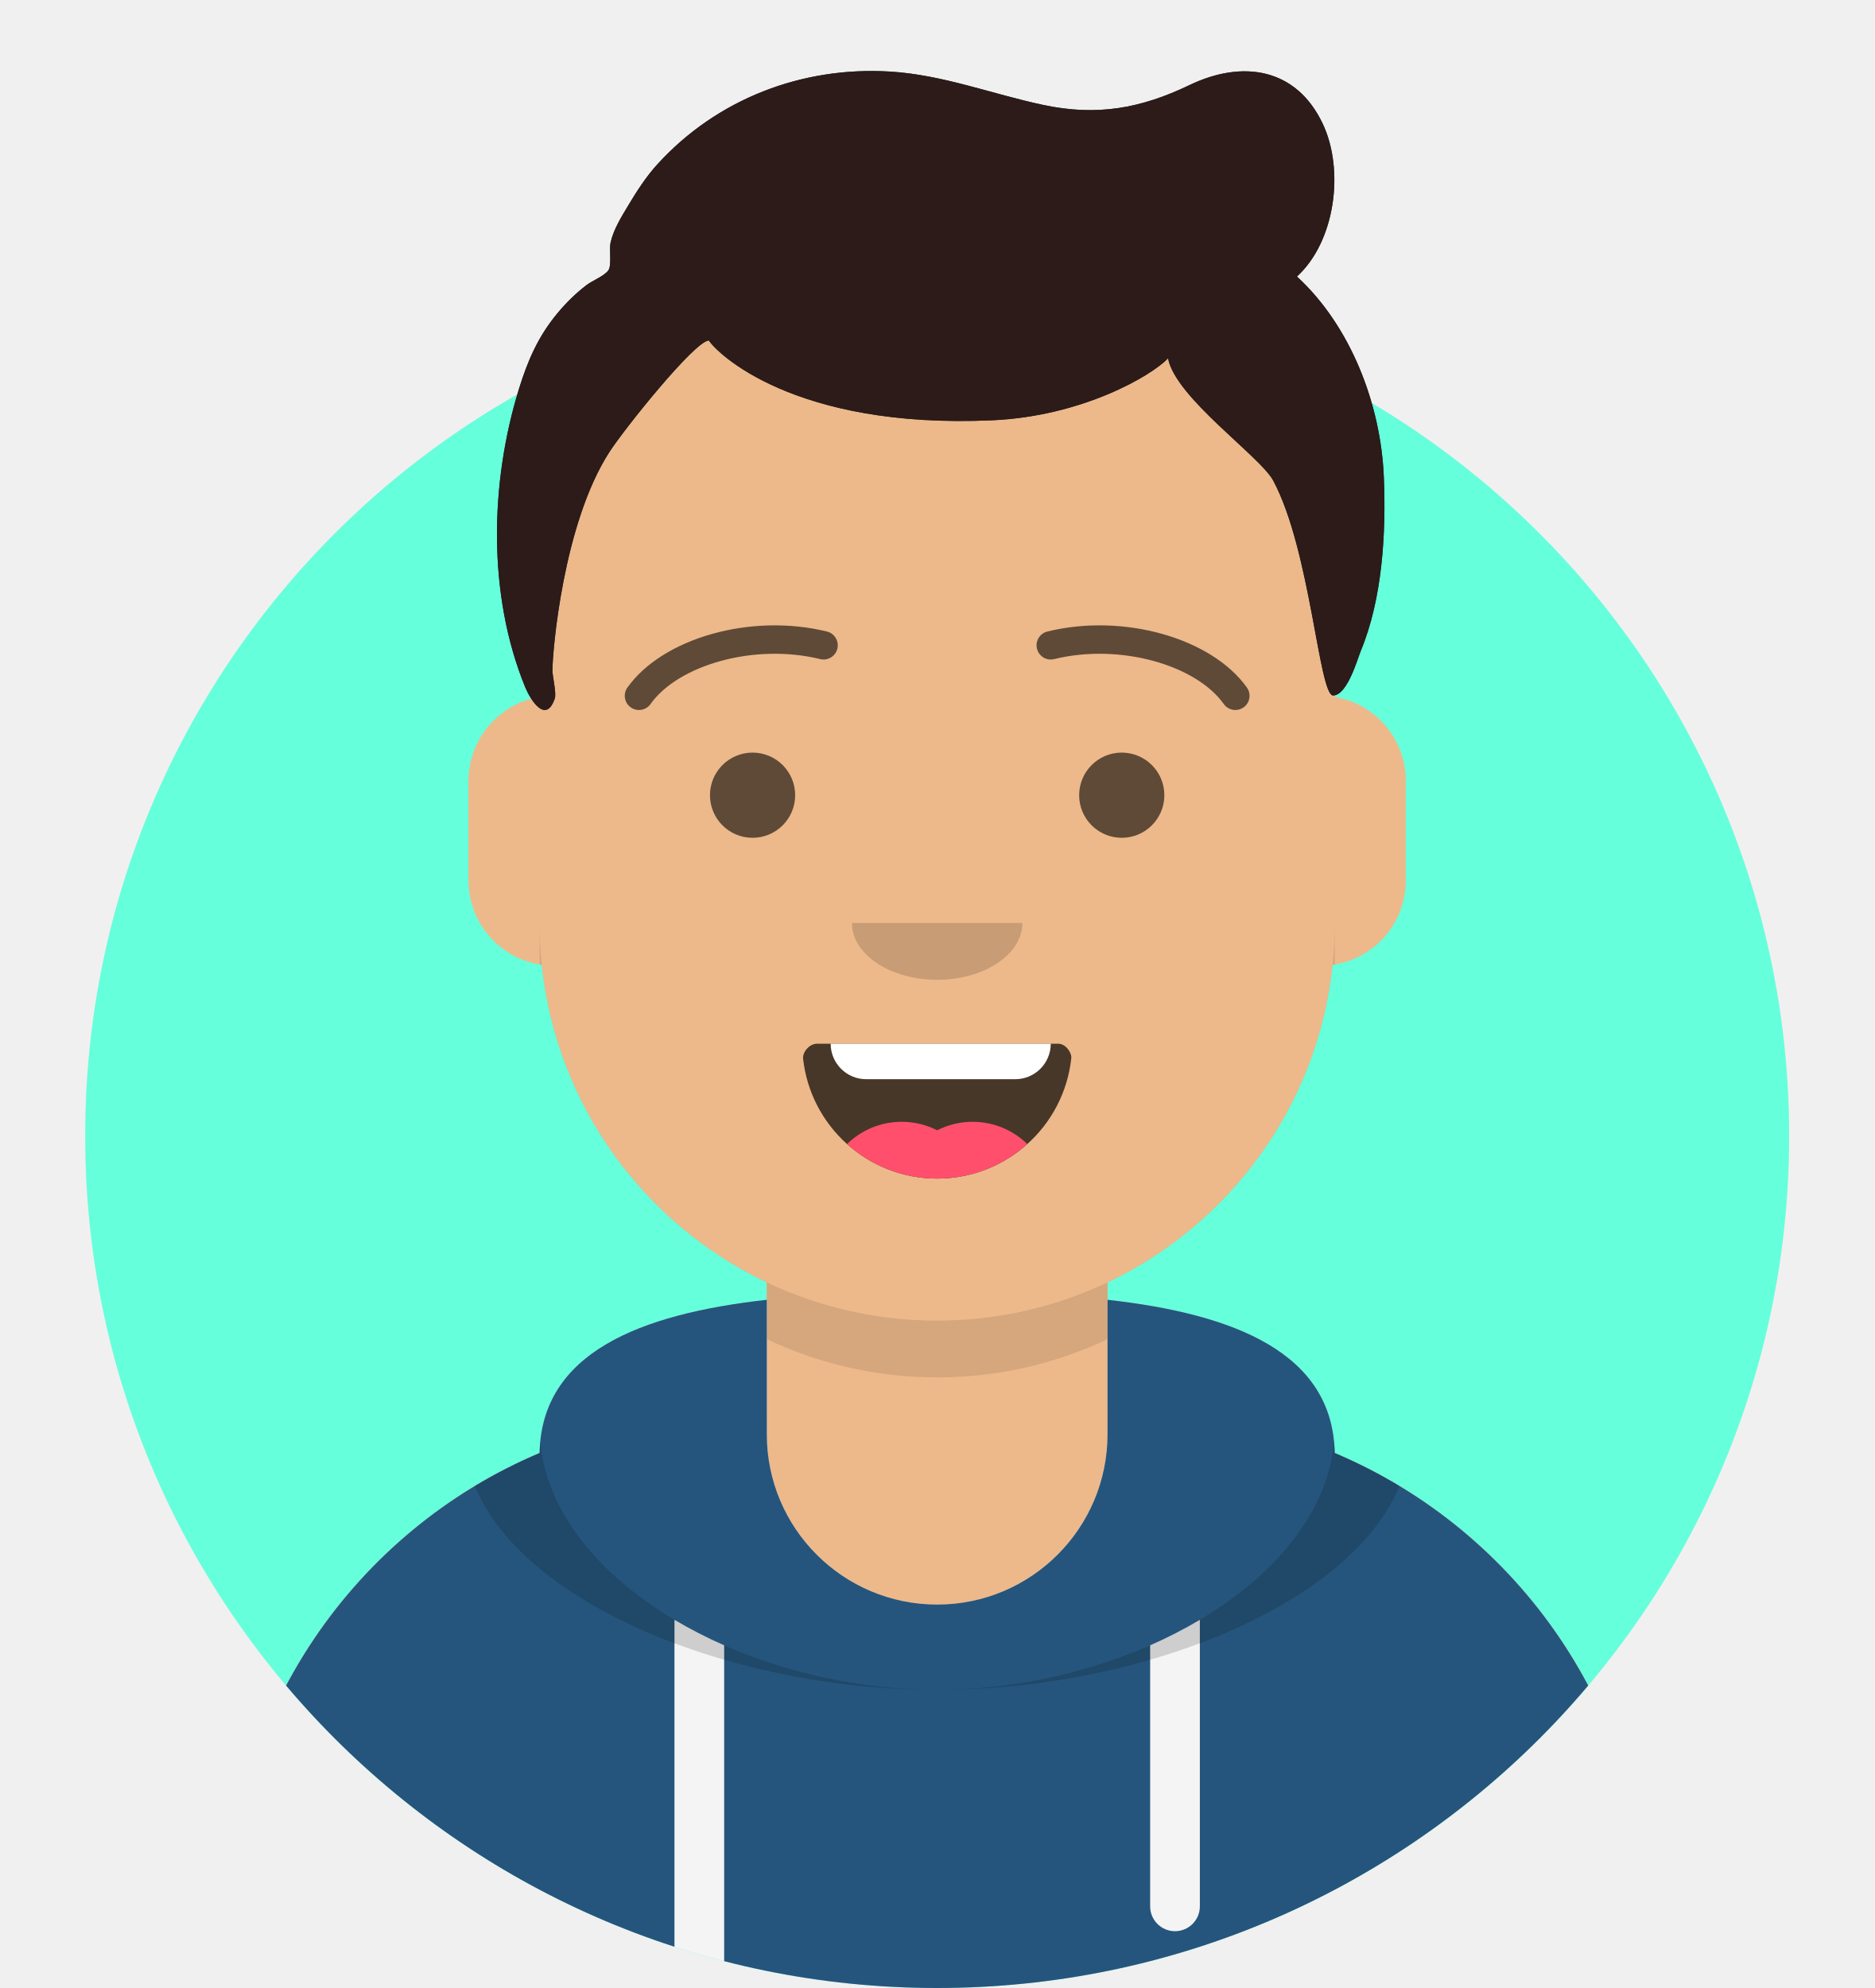
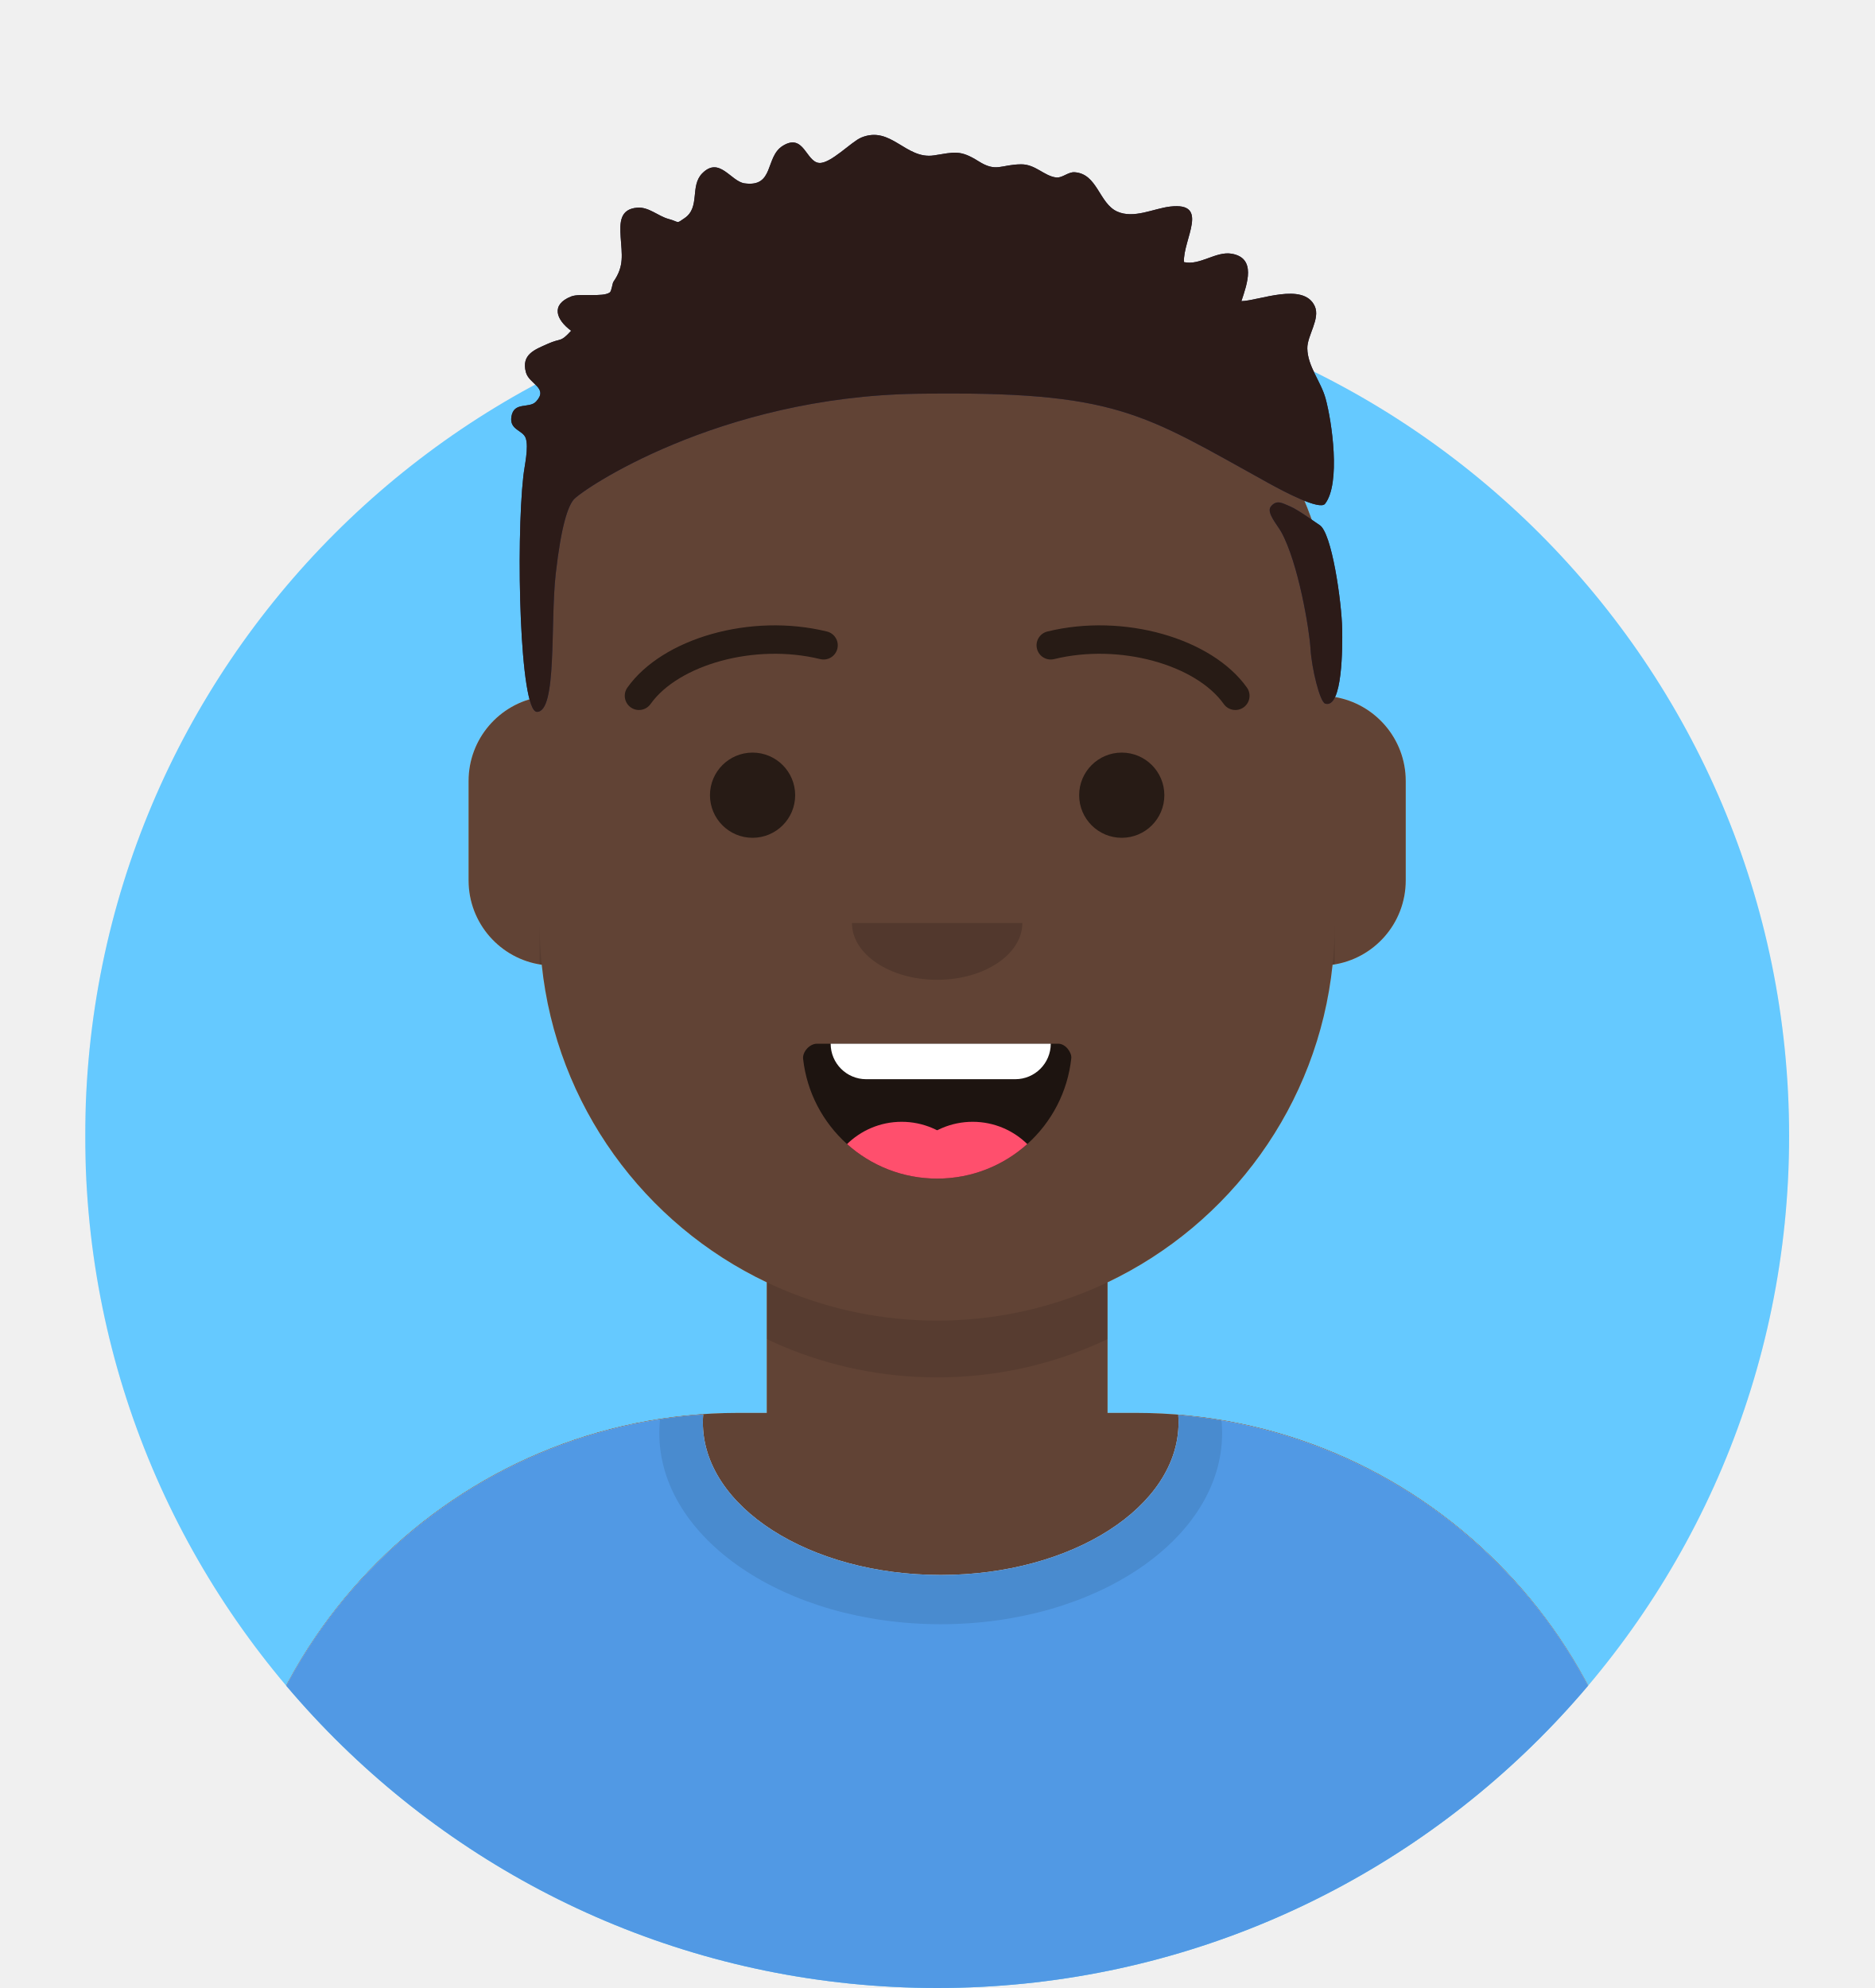
<svg xmlns="http://www.w3.org/2000/svg" xmlns:xlink="http://www.w3.org/1999/xlink" width="264px" height="280px" viewBox="0 0 264 280" version="1.1">
  <defs>
    <circle id="react-path-1" cx="120" cy="120" r="120" />
    <path d="M12,160 C12,226.274 65.726,280 132,280 C198.274,280 252,226.274 252,160 L264,160 L264,-1.42108547e-14 L-3.19744231e-14,-1.42108547e-14 L-3.19744231e-14,160 L12,160 Z" id="react-path-2" />
    <path d="M124,144.611 L124,163 L128,163 L128,163 C167.765,163 200,195.235 200,235 L200,244 L0,244 L0,235 C-4.86974701e-15,195.235 32.235,163 72,163 L72,163 L76,163 L76,144.611 C58.763,136.422 46.372,119.687 44.305,99.881 C38.48,99.058 34,94.052 34,88 L34,74 C34,68.054 38.325,63.118 44,62.166 L44,56 L44,56 C44,25.072 69.072,5.68137151e-15 100,0 L100,0 L100,0 C130.928,-5.68137151e-15 156,25.072 156,56 L156,62.166 C161.675,63.118 166,68.054 166,74 L166,88 C166,94.052 161.52,99.058 155.695,99.881 C153.628,119.687 141.237,136.422 124,144.611 Z" id="react-path-3" />
  </defs>
  <g id="Avataaar" stroke="none" stroke-width="1" fill="none" fill-rule="evenodd">
    <g transform="translate(-825, -1100)" id="Avataaar/Circle">
      <g transform="translate(825, 1100)">
        <g id="Circle" stroke-width="1" fill-rule="evenodd" transform="translate(12, 40)">
          <mask id="react-mask-4" fill="white">
            <use xlink:href="#react-path-1" />
          </mask>
          <use id="Circle-Background" fill="#E6E6E6" xlink:href="#react-path-1" />
-           <g id="Color/Palette/Blue-01" mask="url(#react-mask-4)" fill="hsl(166, 100%, 70%)">
+           <g id="Color/Palette/Blue-01" mask="url(#react-mask-4)" fill="#65C9FF">
            <rect id="🖍Color" x="0" y="0" width="240" height="240" />
          </g>
        </g>
        <mask id="react-mask-5" fill="white">
          <use xlink:href="#react-path-2" />
        </mask>
        <g id="Mask" />
        <g id="Avataaar" stroke-width="1" fill-rule="evenodd" mask="url(#react-mask-5)">
          <g id="Body" transform="translate(32, 36)">
            <mask id="react-mask-6" fill="white">
              <use xlink:href="#react-path-3" />
            </mask>
            <use fill="#D0C6AC" xlink:href="#react-path-3" />
-             <g id="Skin/👶🏽-03-Brown" mask="url(#react-mask-6)" fill="#EDB98A">
+             <g id="Skin/👶🏽-03-Brown" mask="url(#react-mask-6)" fill="#614335">
              <g transform="translate(0, 0)" id="Color">
                <rect x="0" y="0" width="264" height="280" />
              </g>
            </g>
            <path d="M156,79 L156,102 C156,132.928 130.928,158 100,158 C69.072,158 44,132.928 44,102 L44,79 L44,94 C44,124.928 69.072,150 100,150 C130.928,150 156,124.928 156,94 L156,79 Z" id="Neck-Shadow" fill-opacity="0.1" fill="#000000" mask="url(#react-mask-6)" />
          </g>
-           <g id="Clothing/Hoodie" transform="translate(0, 170)">
+           <g id="Clothing/Shirt-Crew-Neck" transform="translate(0, 170)">
            <defs>
-               <path d="M108,13.071 C90.081,15.076 76.28,20.552 76.004,34.645 C50.146,45.568 32,71.165 32,100.999 L32,100.999 L32,110 L232,110 L232,100.999 C232,71.165 213.854,45.568 187.996,34.645 C187.72,20.552 173.919,15.076 156,13.071 L156,32 L156,32 C156,45.255 145.255,56 132,56 L132,56 C118.745,56 108,45.255 108,32 L108,13.071 Z" id="react-path-239" />
+               <path d="M165.96,29.295 C202.936,32.325 232,63.294 232,101.052 L232,110 L32,110 L32,101.052 C32,62.953 61.592,31.765 99.045,29.22 C99.015,29.593 99,29.969 99,30.348 C99,42.211 113.998,51.828 132.5,51.828 C151.002,51.828 166,42.211 166,30.348 C166,29.995 165.987,29.644 165.96,29.295 Z" id="react-path-255" />
            </defs>
-             <mask id="react-mask-240" fill="white">
-               <use xlink:href="#react-path-239" />
+             <mask id="react-mask-256" fill="white">
+               <use xlink:href="#react-path-255" />
            </mask>
-             <use id="Hoodie" fill="#B7C1DB" fill-rule="evenodd" xlink:href="#react-path-239" />
-             <g id="Color/Palette/Gray-01" mask="url(#react-mask-240)" fill-rule="evenodd" fill="#25557C">
+             <use id="Clothes" fill="#E6E6E6" fill-rule="evenodd" xlink:href="#react-path-255" />
+             <g id="Color/Palette/Gray-01" mask="url(#react-mask-256)" fill-rule="evenodd" fill="#5199E4">
              <rect id="🖍Color" x="0" y="0" width="264" height="110" />
            </g>
-             <path d="M102,61.739 L102,110 L95,110 L95,58.15 C97.204,59.46 99.547,60.661 102,61.739 Z M169,58.15 L169,98.5 C169,100.433 167.433,102 165.5,102 C163.567,102 162,100.433 162,98.5 L162,61.739 C164.453,60.661 166.796,59.46 169,58.15 Z" id="Straps" fill="#F4F4F4" fill-rule="evenodd" mask="url(#react-mask-240)" />
-             <path d="M90.96,12.724 C75.909,15.571 65.5,21.243 65.5,32.308 C65.5,52.02 98.538,68 132,68 C165.462,68 198.5,52.02 198.5,32.308 C198.5,21.243 188.091,15.571 173.04,12.724 C182.125,16.074 188,21.706 188,31.077 C188,51.469 160.179,68 132,68 C103.821,68 76,51.469 76,31.077 C76,21.706 81.875,16.074 90.96,12.724 Z" id="Shadow" fill-opacity="0.16" fill="#000000" fill-rule="evenodd" mask="url(#react-mask-240)" />
+             <g id="Shadowy" opacity="0.6" stroke-width="1" fill-rule="evenodd" mask="url(#react-mask-256)" fill-opacity="0.16" fill="#000000">
+               <g transform="translate(92, 4)" id="Hola-👋🏼">
+                 <ellipse cx="40.5" cy="27.848" rx="39.635" ry="26.914" />
+               </g>
+             </g>
          </g>
          <g id="Face" transform="translate(76, 82)" fill="#000000">
            <g id="Mouth/Smile" transform="translate(2, 52)">
              <defs>
-                 <path d="M35.118,15.128 C36.176,24.62 44.226,32 54,32 C63.804,32 71.874,24.574 72.892,15.04 C72.974,14.273 72.117,13 71.043,13 C56.149,13 44.738,13 37.087,13 C36.007,13 35.012,14.178 35.118,15.128 Z" id="react-path-251" />
+                 <path d="M35.118,15.128 C36.176,24.62 44.226,32 54,32 C63.804,32 71.874,24.574 72.892,15.04 C72.974,14.273 72.117,13 71.043,13 C56.149,13 44.738,13 37.087,13 C36.007,13 35.012,14.178 35.118,15.128 Z" id="react-path-319" />
              </defs>
-               <mask id="react-mask-252" fill="white">
-                 <use xlink:href="#react-path-251" />
+               <mask id="react-mask-320" fill="white">
+                 <use xlink:href="#react-path-319" />
              </mask>
-               <use id="Mouth" fill-opacity="0.7" fill="#000000" fill-rule="evenodd" xlink:href="#react-path-251" />
-               <rect id="Teeth" fill="#FFFFFF" fill-rule="evenodd" mask="url(#react-mask-252)" x="39" y="2" width="31" height="16" rx="5" />
-               <g id="Tongue" stroke-width="1" fill-rule="evenodd" mask="url(#react-mask-252)" fill="#FF4F6D">
+               <use id="Mouth" fill-opacity="0.7" fill="#000000" fill-rule="evenodd" xlink:href="#react-path-319" />
+               <rect id="Teeth" fill="#FFFFFF" fill-rule="evenodd" mask="url(#react-mask-320)" x="39" y="2" width="31" height="16" rx="5" />
+               <g id="Tongue" stroke-width="1" fill-rule="evenodd" mask="url(#react-mask-320)" fill="#FF4F6D">
                <g transform="translate(38, 24)">
                  <circle cx="11" cy="11" r="11" />
                  <circle cx="21" cy="11" r="11" />
                </g>
              </g>
            </g>
            <g id="Nose/Default" transform="translate(28, 40)" fill-opacity="0.16">
              <path d="M16,8 C16,12.418 21.373,16 28,16 L28,16 C34.627,16 40,12.418 40,8" id="Nose" />
            </g>
            <g id="Eyes/Default-😀" transform="translate(0, 8)" fill-opacity="0.6">
              <circle id="Eye" cx="30" cy="22" r="6" />
              <circle id="Eye" cx="82" cy="22" r="6" />
            </g>
            <g id="Eyebrow/Outline/Default" fill-opacity="0.6">
              <g id="I-Browse" transform="translate(12, 6)">
                <path d="M3.63,11.159 C7.545,5.65 18.278,2.561 27.523,4.831 C28.596,5.095 29.679,4.439 29.942,3.366 C30.206,2.293 29.55,1.21 28.477,0.947 C17.74,-1.69 5.312,1.887 0.37,8.841 C-0.27,9.742 -0.059,10.99 0.841,11.63 C1.742,12.27 2.99,12.059 3.63,11.159 Z" id="Eyebrow" fill-rule="nonzero" />
                <path d="M61.63,11.159 C65.545,5.65 76.278,2.561 85.523,4.831 C86.596,5.095 87.679,4.439 87.942,3.366 C88.206,2.293 87.55,1.21 86.477,0.947 C75.74,-1.69 63.312,1.887 58.37,8.841 C57.73,9.742 57.941,10.99 58.841,11.63 C59.742,12.27 60.99,12.059 61.63,11.159 Z" id="Eyebrow" fill-rule="nonzero" transform="translate(73.00015, 6.039198) scale(-1, 1) translate(-73.00015, -6.039198) " />
              </g>
            </g>
          </g>
          <g id="Top" stroke-width="1" fill-rule="evenodd">
            <defs>
-               <rect id="react-path-167" x="0" y="0" width="264" height="280" />
-               <path d="M183.68,38.949 C189.086,33.999 190.387,23.962 187.318,17.449 C183.549,9.454 175.901,8.452 168.572,11.969 C161.664,15.284 155.515,16.388 147.95,14.782 C140.692,13.241 133.806,10.523 126.303,10.076 C113.978,9.343 102.003,13.915 93.603,23.129 C92,24.887 90.709,26.897 89.488,28.934 C88.512,30.564 87.411,32.313 86.995,34.192 C86.797,35.086 87.165,37.29 86.72,38.022 C86.239,38.812 84.424,39.537 83.651,40.124 C82.084,41.313 80.727,42.654 79.471,44.171 C76.805,47.393 75.338,50.758 74.103,54.743 C70.001,67.988 69.653,83.741 74.957,96.747 C75.664,98.481 77.855,102.099 79.143,98.385 C79.398,97.651 78.809,95.191 78.81,94.45 C78.815,91.73 80.316,73.721 86.857,63.633 C88.986,60.349 98.83,48.052 100.841,47.954 C101.906,49.646 112.721,60.462 140.783,59.195 C153.445,58.623 163.183,52.934 165.521,50.468 C166.549,56.001 178.513,64.284 180.336,67.692 C185.603,77.538 186.771,97.996 188.781,97.957 C190.791,97.919 192.234,92.72 192.648,91.727 C195.72,84.352 196.243,75.095 195.915,67.168 C195.488,56.966 191.277,45.942 183.68,38.949 Z" id="react-path-166" />
-               <filter x="-0.8%" y="-2.0%" width="101.5%" height="108.0%" filterUnits="objectBoundingBox" id="react-filter-163">
-                 <feOffset dx="0" dy="2" in="SourceAlpha" result="shadowOffsetOuter1" />
-                 <feColorMatrix values="0 0 0 0 0   0 0 0 0 0   0 0 0 0 0  0 0 0 0.16 0" type="matrix" in="shadowOffsetOuter1" result="shadowMatrixOuter1" />
-                 <feMerge>
-                   <feMergeNode in="shadowMatrixOuter1" />
-                   <feMergeNode in="SourceGraphic" />
-                 </feMerge>
-               </filter>
+               <rect id="react-path-147" x="0" y="0" width="264" height="280" />
+               <path d="M65.18,77.737 C67.363,76.105 80.407,75.479 82.758,74.089 C83.492,73.655 84.061,73.216 84.5,72.78 C84.939,73.216 85.509,73.655 86.242,74.089 C88.593,75.479 101.637,76.105 103.82,77.737 C106.03,79.391 107.644,83.185 107.467,86.151 C107.255,89.71 103.361,98.203 93.672,99.181 C91.558,96.828 88.237,95.31 84.5,95.31 C80.763,95.31 77.442,96.828 75.328,99.181 C65.639,98.203 61.745,89.71 61.533,86.151 C61.357,83.185 62.97,79.391 65.18,77.737 M103.142,94.906 C103.143,94.906 103.145,94.905 103.146,94.905 C103.144,94.905 103.143,94.906 103.142,94.906 M65.845,94.901 C65.849,94.903 65.857,94.906 65.862,94.908 C65.857,94.906 65.851,94.903 65.845,94.901 M144.863,55.985 C144.474,50.03 143.278,44.152 142.234,38.286 C141.953,36.707 140.424,26 139.735,26 C139.502,35.109 138.702,44.08 137.67,53.139 C137.361,55.848 137.038,58.556 136.825,61.274 C136.654,63.47 136.96,66.122 136.428,68.246 C135.749,70.952 132.348,73.478 129.703,74.411 C123.103,76.737 117.598,67.108 111.961,64.291 C104.643,60.635 92.064,59.764 84.582,64.53 C76.936,59.764 64.357,60.635 57.039,64.291 C51.402,67.108 45.897,76.737 39.297,74.411 C36.652,73.478 33.25,70.952 32.572,68.246 C32.04,66.122 32.346,63.47 32.175,61.274 C31.962,58.556 31.639,55.848 31.33,53.139 C30.298,44.08 29.497,35.109 29.265,26 C28.576,26 27.047,36.707 26.766,38.286 C25.722,44.152 24.526,50.03 24.138,55.985 C23.739,62.105 24.215,68.167 25.47,74.163 C26.069,77.028 26.769,79.876 27.519,82.704 C28.353,85.847 27.199,91.966 27.572,95.192 C28.279,101.296 31.154,113.2 34.383,118.451 C35.944,120.989 37.773,122.574 39.816,124.619 C41.783,126.588 42.604,129.64 44.726,131.737 C48.682,135.645 54.446,137.971 60.366,138.543 C65.677,143.05 74.506,146 84.5,146 C94.495,146 103.323,143.05 108.635,138.543 C114.554,137.971 120.318,135.645 124.274,131.737 C126.396,129.64 127.217,126.588 129.184,124.619 C131.226,122.574 133.056,120.989 134.617,118.451 C137.846,113.2 140.721,101.296 141.428,95.192 C141.801,91.966 140.647,85.847 141.481,82.704 C142.232,79.876 142.931,77.028 143.531,74.163 C144.785,68.167 145.261,62.105 144.863,55.985 Z" id="react-path-148" />
+               <path d="M185.832,73.929 C187.589,74.917 188.98,84.828 189.048,88.618 C189.09,90.956 189.127,99.874 186.654,99.103 C185.901,98.868 184.752,94.147 184.588,91.384 C184.425,88.621 182.855,79.22 180.447,74.895 C179.896,73.906 178.321,72.171 179.002,71.335 C179.846,70.298 180.666,70.9 181.697,71.315 C182.812,71.764 185.634,73.818 185.832,73.929 Z M186.637,70.957 C185.891,71.919 180.796,69.218 178.671,68.044 C160.826,58.184 157.362,55.049 129.246,55.458 C101.13,55.867 81.867,69.04 80.784,70.387 C80.03,71.325 79.068,73.828 78.276,80.801 C77.485,87.773 78.495,100.278 75.63,100.263 C73.192,100.25 72.661,76.477 73.714,67.046 C73.875,65.598 74.498,63.008 74.047,61.706 C73.653,60.568 71.725,60.571 72.033,58.675 C72.383,56.517 74.558,57.589 75.506,56.557 C77.301,54.603 74.532,54.14 74.073,52.431 C73.391,49.889 75.363,49.234 77.14,48.431 C79.106,47.544 78.85,48.323 80.446,46.585 C78.315,45.022 77.544,42.894 80.462,41.752 C81.702,41.267 84.927,41.909 85.898,41.18 C86.151,40.99 86.251,39.901 86.407,39.678 C87.958,37.459 87.576,35.853 87.418,33.362 C87.289,31.324 87.306,29.453 89.747,29.25 C91.375,29.114 92.699,30.444 94.158,30.836 C95.777,31.271 95.169,31.588 96.437,30.715 C98.663,29.182 97.148,26.194 98.913,24.412 C101.336,21.966 102.924,25.551 104.869,25.822 C109.091,26.41 107.736,22.122 110.236,20.55 C113.224,18.674 113.513,22.801 115.379,22.948 C116.996,23.075 119.908,19.955 121.317,19.373 C125.5,17.647 127.572,22.504 131.554,21.884 C134.443,21.435 135.223,21.068 137.831,22.712 C140.362,24.307 140.963,23.166 143.829,23.144 C145.854,23.128 147.094,24.82 148.788,24.997 C149.632,25.085 150.441,24.205 151.348,24.26 C154.585,24.457 154.79,28.643 157.362,29.796 C159.712,30.849 162.474,29.369 164.807,29.095 C170.497,28.428 166.6,33.743 166.761,36.915 C168.994,37.436 171.262,35.351 173.485,35.735 C176.987,36.339 175.665,39.968 174.853,42.414 C177.28,42.371 183.613,39.678 185.185,43.122 C185.995,44.898 184.107,47.269 184.138,49.074 C184.181,51.616 186.049,53.719 186.709,56.124 C187.601,59.371 188.872,68.074 186.637,70.957 Z" id="react-path-149" />
            </defs>
-             <mask id="react-mask-165" fill="white">
-               <use xlink:href="#react-path-167" />
+             <mask id="react-mask-146" fill="white">
+               <use xlink:href="#react-path-147" />
            </mask>
            <g id="Mask" />
-             <g id="Top/Short-Hair/Short-Waved" mask="url(#react-mask-165)">
+             <g id="Top/Short-Hair/Dreads-01" mask="url(#react-mask-146)">
              <g transform="translate(-1, 0)">
-                 <mask id="react-mask-164" fill="white">
-                   <use xlink:href="#react-path-166" />
-                 </mask>
-                 <use id="Short-Hair" stroke="none" fill="#28354B" fill-rule="evenodd" xlink:href="#react-path-166" />
-                 <g id="Skin/👶🏽-03-Brown" mask="url(#react-mask-164)" fill="#2C1B18">
-                   <g transform="translate(0, 0) " id="Color">
-                     <rect x="0" y="0" width="264" height="280" />
+                 <g id="Hair" stroke-width="1" fill-rule="evenodd" transform="translate(1, 0)">
+                   <mask id="react-mask-145" fill="white">
+                     <use xlink:href="#react-path-149" />
+                   </mask>
+                   <use id="Dreads-With-Cut" fill="#2E3257" xlink:href="#react-path-149" />
+                   <g id="Skin/👶🏽-03-Brown" mask="url(#react-mask-145)" fill="#2C1B18">
+                     <g transform="translate(0, 0) " id="Color">
+                       <rect x="0" y="0" width="264" height="280" />
+                     </g>
                  </g>
                </g>
              </g>
            </g>
          </g>
        </g>
      </g>
    </g>
  </g>
</svg>
